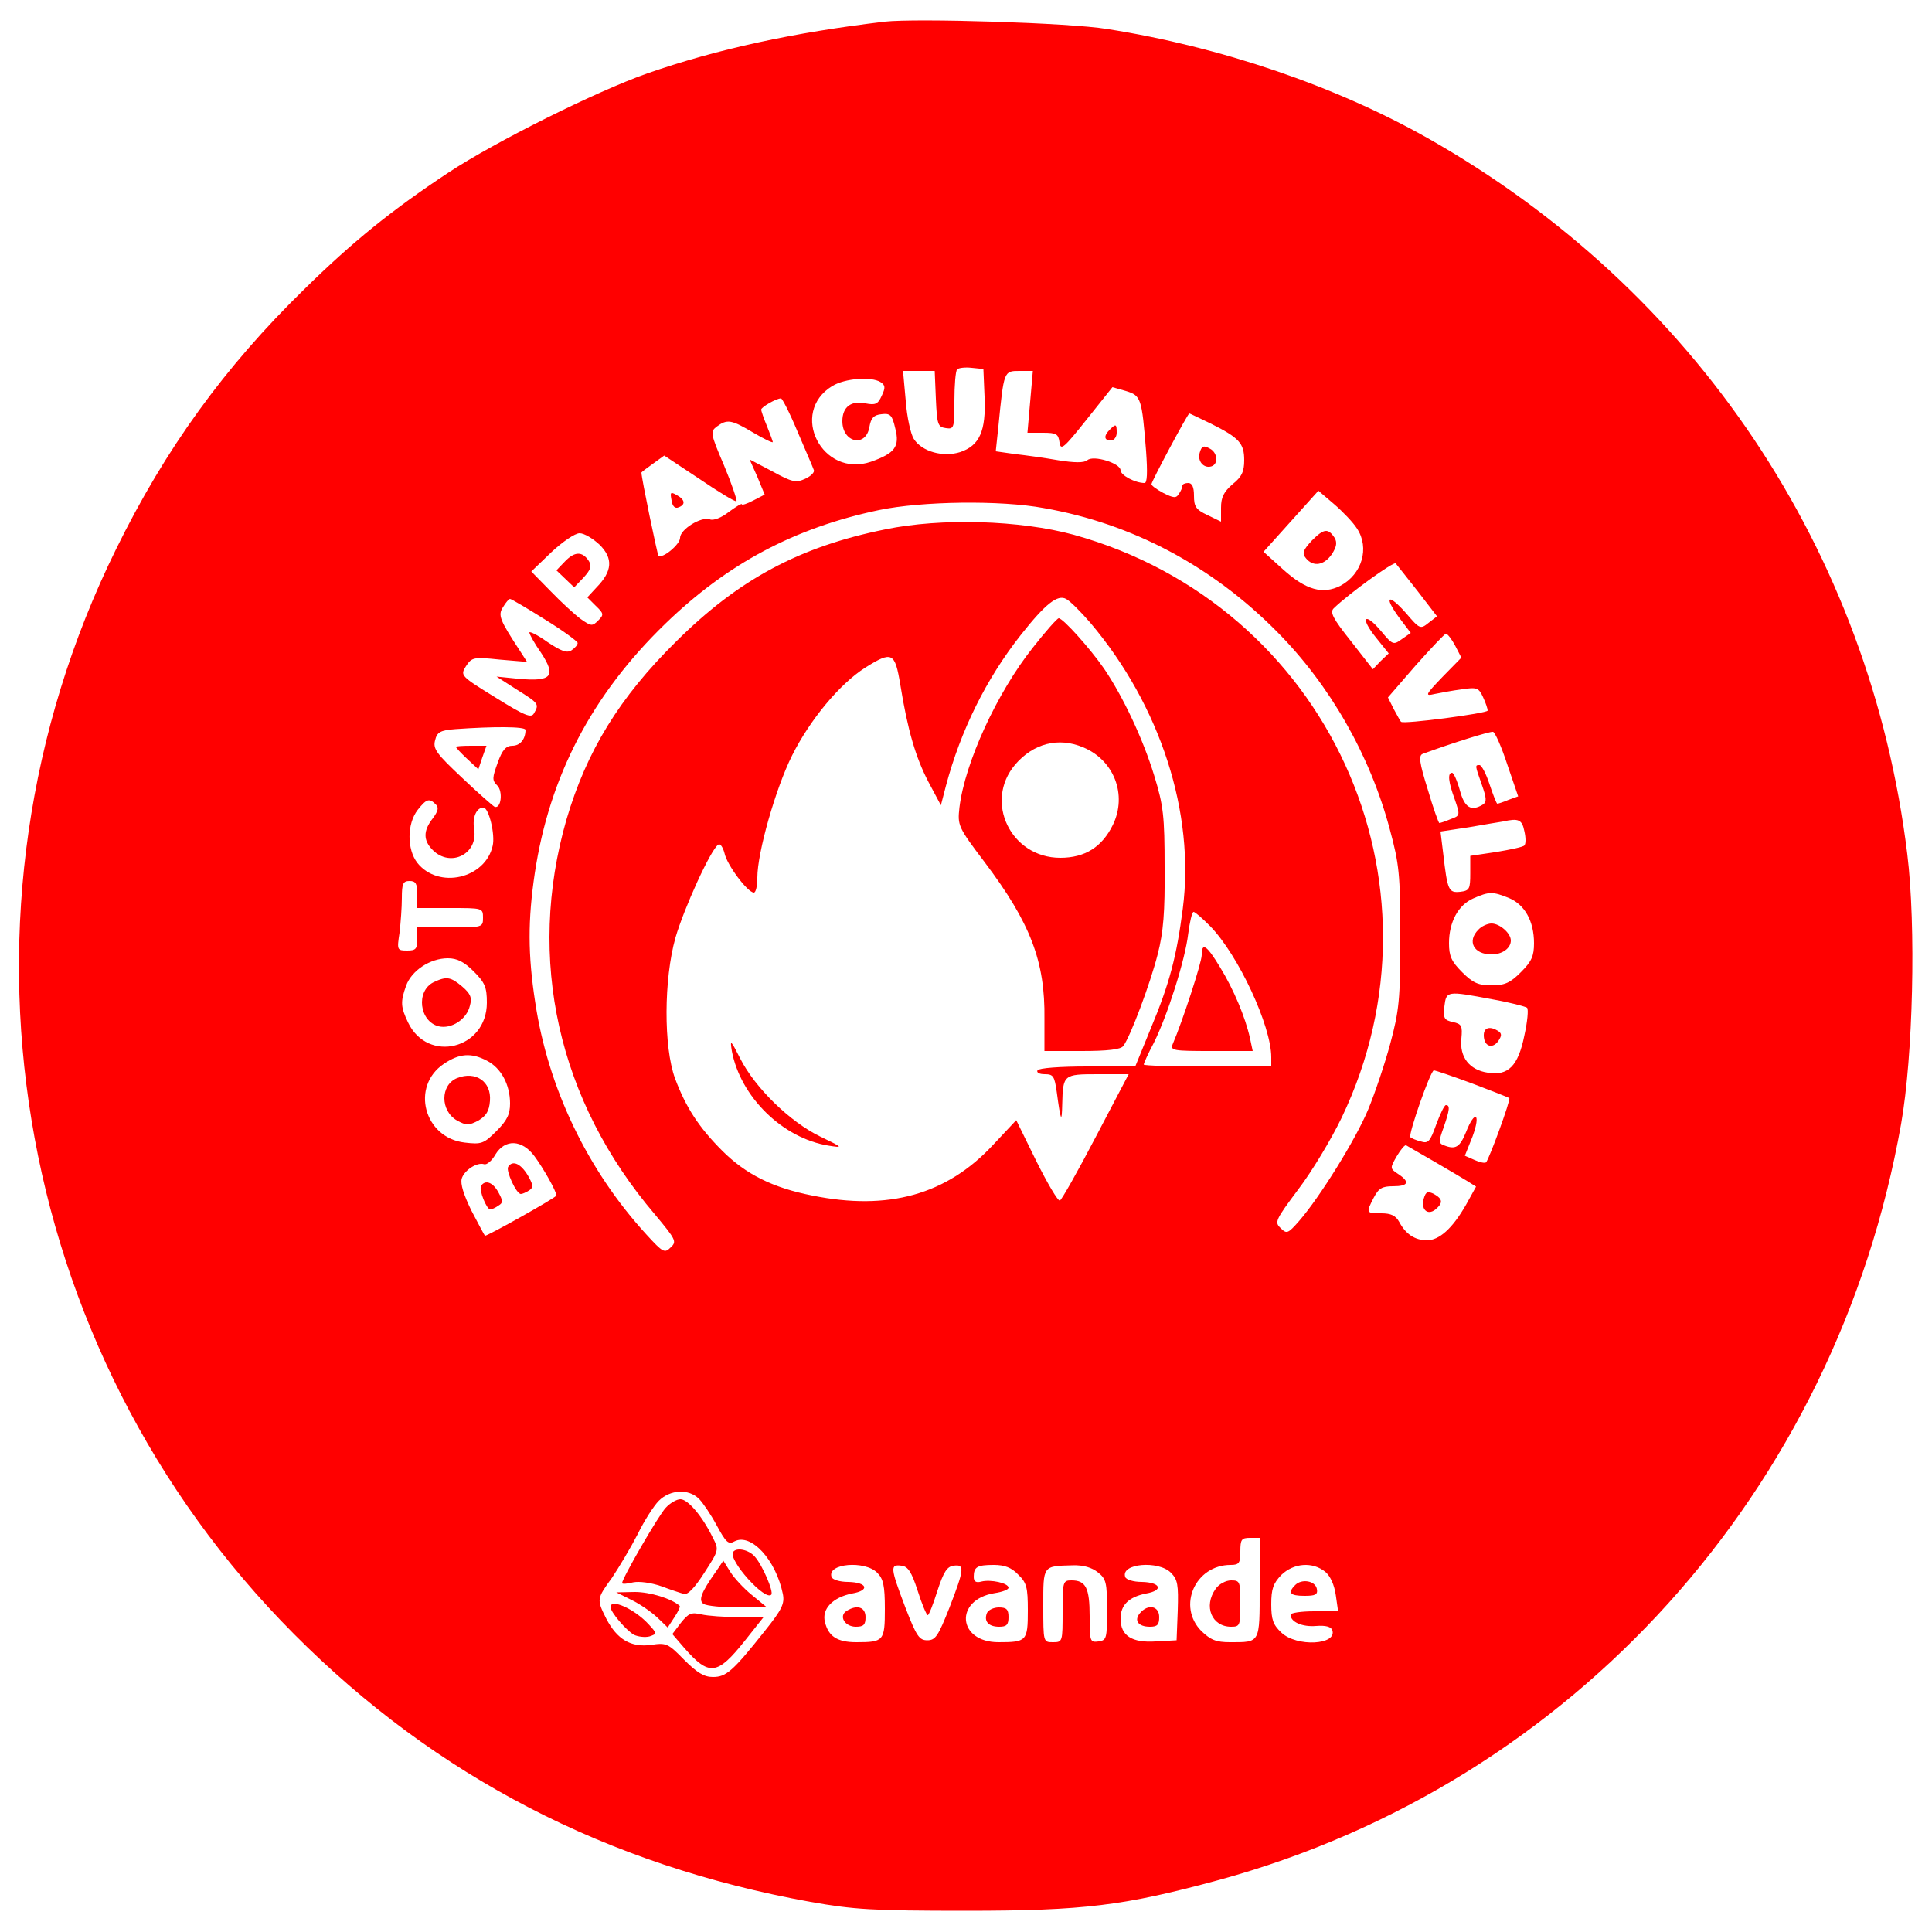
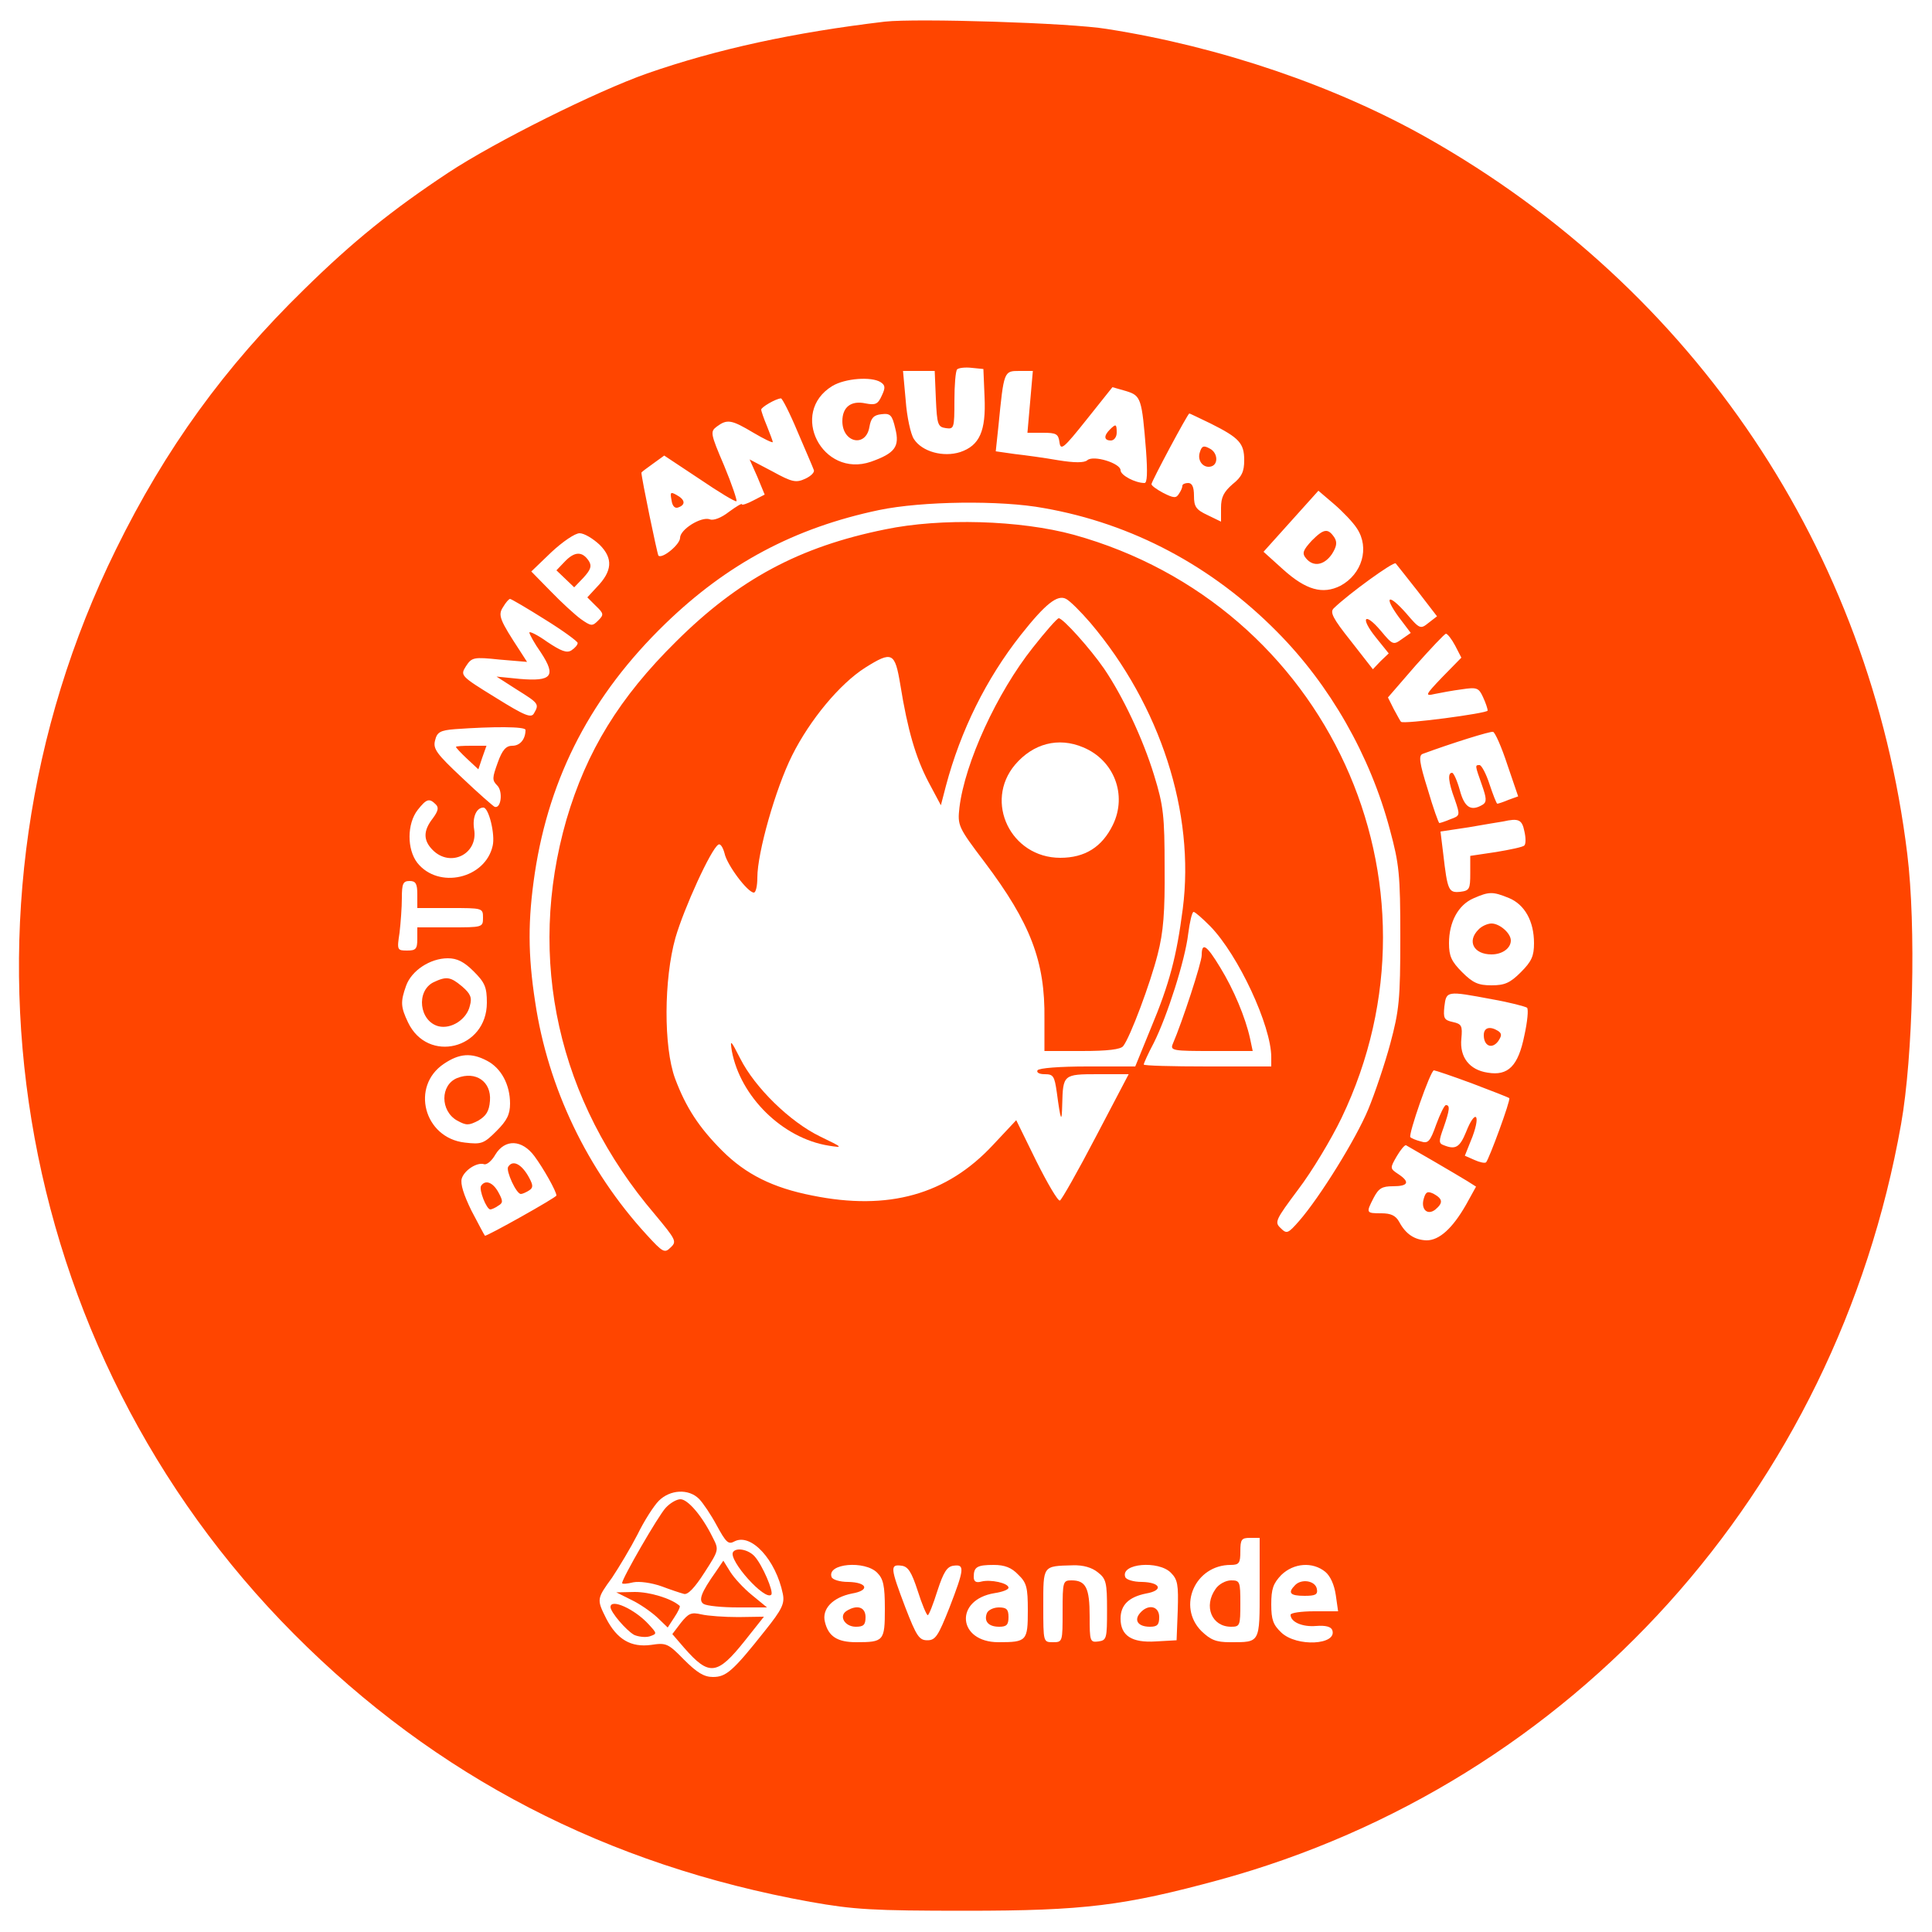
<svg xmlns="http://www.w3.org/2000/svg" version="1.0" width="500pt" height="500pt" viewBox="0 0 500 500" preserveAspectRatio="xMidYMid meet">
-   <g transform="translate(0,500) scale(0.1,-0.1)" fill="#FF0000" stroke="none">
+   <g transform="translate(0,500) scale(0.1,-0.1)" fill="#FF4500" stroke="none">
    <path d="M2290 4944 c-236 -28 -434 -71 -615 -134 -131 -46 -394 -177 -515 -257 -145 -96 -247 -178 -373 -302 -205 -200 -359 -412 -487 -673 -461 -936 -275 -2068 461 -2807 367 -369 810 -598 1336 -693 113 -20 160 -23 403 -23 307 0 409 13 656 80 915 251 1596 1007 1764 1956 31 175 39 512 16 699 -96 785 -549 1461 -1242 1853 -237 134 -535 236 -829 282 -95 16 -494 28 -575 19z m258 -971 c4 -89 -13 -126 -63 -143 -44 -14 -99 1 -120 34 -8 12 -18 57 -21 99 l-7 77 41 0 41 0 3 -72 c3 -67 5 -73 26 -76 21 -3 22 0 22 71 0 40 3 77 7 81 4 4 21 6 38 4 l30 -3 3 -72z m118 -13 l-7 -80 40 0 c35 0 40 -3 43 -25 3 -22 11 -15 70 59 l67 84 35 -10 c39 -12 41 -18 52 -155 4 -56 3 -83 -4 -83 -24 0 -62 20 -62 33 0 18 -70 40 -86 26 -8 -7 -33 -7 -76 0 -34 6 -85 13 -112 16 l-49 7 7 66 c14 142 14 142 54 142 l35 0 -7 -80z m-387 51 c12 -8 13 -14 3 -35 -10 -22 -16 -25 -42 -20 -37 8 -60 -9 -60 -46 0 -56 61 -69 70 -15 4 23 11 31 31 33 23 3 28 -2 36 -37 12 -47 -1 -64 -63 -86 -126 -43 -213 127 -100 196 33 20 101 25 125 10z m-215 -128 c21 -49 40 -93 42 -99 3 -6 -7 -16 -22 -23 -24 -11 -34 -9 -85 19 l-59 31 20 -45 19 -46 -29 -15 c-17 -9 -30 -13 -30 -10 0 3 -15 -6 -34 -20 -19 -15 -40 -23 -49 -19 -22 8 -77 -26 -77 -48 0 -17 -46 -55 -56 -46 -3 4 -44 201 -44 215 0 1 13 11 30 23 l29 21 92 -61 c50 -34 93 -60 95 -57 2 2 -12 44 -32 92 -36 84 -36 88 -19 101 27 20 38 18 95 -16 27 -16 50 -27 50 -24 0 2 -7 21 -15 41 -8 19 -15 39 -15 43 0 6 37 28 51 29 3 1 23 -38 43 -86z m1069 21 c74 -37 87 -51 87 -95 0 -29 -6 -43 -30 -62 -23 -20 -30 -34 -30 -61 l0 -36 -35 17 c-30 14 -35 22 -35 50 0 23 -5 33 -15 33 -8 0 -15 -3 -15 -7 0 -5 -4 -14 -9 -21 -7 -12 -14 -11 -40 2 -17 9 -31 19 -31 23 0 7 94 183 98 183 1 0 26 -12 55 -26z m379 -272 c33 -50 13 -118 -43 -148 -46 -23 -89 -11 -148 42 l-51 46 71 79 71 79 41 -35 c22 -19 49 -47 59 -63z m-810 53 c228 -40 435 -150 603 -320 137 -138 241 -320 292 -512 24 -89 27 -115 27 -278 0 -162 -3 -190 -26 -276 -14 -52 -40 -129 -57 -170 -32 -77 -125 -227 -179 -289 -29 -33 -32 -34 -48 -18 -16 15 -13 21 46 100 35 46 85 129 112 185 292 609 -37 1327 -693 1509 -139 38 -344 44 -488 14 -223 -45 -380 -130 -541 -290 -147 -145 -232 -284 -284 -461 -104 -361 -22 -728 229 -1022 54 -65 57 -70 41 -85 -16 -16 -20 -14 -63 33 -153 167 -255 380 -288 602 -19 123 -19 212 -1 333 38 252 148 462 338 646 160 155 334 248 553 294 110 23 315 26 427 5z m-1150 -95 c35 -35 33 -68 -8 -110 l-24 -26 22 -22 c21 -20 21 -23 6 -38 -15 -15 -18 -15 -45 4 -15 11 -50 43 -78 72 l-50 51 52 50 c29 27 61 49 73 49 12 0 35 -14 52 -30z m2117 -120 l50 -65 -22 -17 c-21 -17 -23 -16 -58 25 -46 52 -59 45 -19 -10 l31 -41 -23 -16 c-22 -16 -24 -15 -54 21 -43 51 -55 35 -13 -17 l33 -41 -21 -20 -20 -21 -57 73 c-47 59 -55 75 -44 85 38 37 154 121 160 116 3 -4 29 -36 57 -72z m-847 -82 c181 -214 271 -492 239 -740 -16 -123 -34 -193 -83 -310 l-40 -98 -124 0 c-71 0 -125 -4 -129 -10 -3 -6 5 -10 19 -10 22 0 25 -5 31 -47 10 -75 13 -81 14 -31 2 77 3 78 92 78 l80 0 -85 -162 c-47 -90 -89 -164 -93 -165 -5 -2 -32 44 -61 102 l-52 106 -60 -64 c-120 -129 -271 -171 -468 -131 -102 20 -172 55 -233 116 -60 60 -94 112 -122 187 -30 82 -29 257 1 364 22 76 92 230 111 241 5 4 12 -7 16 -22 6 -30 60 -102 76 -102 5 0 9 17 9 39 0 64 47 230 90 316 46 92 123 185 189 227 70 44 77 40 91 -44 19 -118 40 -189 73 -252 l32 -60 13 50 c38 143 104 277 194 391 64 81 95 105 117 93 10 -5 38 -33 63 -62z m-1412 9 c47 -29 85 -57 85 -61 0 -5 -7 -13 -16 -19 -12 -8 -27 -2 -63 22 -25 18 -46 28 -46 24 0 -4 13 -28 30 -52 40 -61 28 -75 -55 -68 l-60 6 53 -34 c56 -35 58 -37 44 -61 -7 -13 -23 -7 -100 41 -91 56 -91 57 -76 81 15 23 20 24 87 17 l71 -6 -18 28 c-53 81 -58 93 -44 114 7 12 15 21 18 21 3 0 44 -24 90 -53z m2356 -68 l16 -31 -49 -50 c-45 -47 -46 -50 -20 -44 15 3 46 9 70 12 39 6 44 4 55 -20 7 -15 12 -30 12 -35 0 -7 -219 -36 -224 -29 -2 1 -10 17 -19 33 l-15 30 71 82 c40 45 75 82 79 83 4 0 15 -14 24 -31z m-2406 -218 c0 -24 -14 -41 -34 -41 -16 0 -26 -10 -38 -44 -14 -39 -15 -45 -1 -59 15 -15 10 -61 -7 -55 -4 2 -42 35 -84 75 -66 62 -76 75 -70 97 5 21 13 26 52 29 98 7 182 7 182 -2z m2541 -90 l28 -82 -25 -9 c-14 -6 -27 -10 -29 -10 -2 0 -11 23 -20 50 -9 28 -21 50 -26 50 -12 0 -12 0 6 -51 12 -34 13 -44 3 -51 -31 -19 -48 -8 -60 37 -7 25 -16 45 -20 45 -12 0 -10 -23 7 -69 14 -41 14 -42 -11 -51 -14 -6 -27 -10 -29 -10 -2 0 -16 39 -30 87 -22 70 -24 88 -13 92 73 27 175 59 182 57 5 -1 22 -39 37 -85z m-2773 -103 c8 -8 6 -17 -8 -36 -25 -32 -25 -57 0 -82 46 -46 118 -10 107 54 -5 31 6 56 24 56 14 0 31 -70 24 -99 -19 -85 -140 -113 -195 -44 -27 35 -27 101 1 137 23 29 30 31 47 14z m2817 -69 c4 -17 4 -33 0 -37 -3 -4 -37 -11 -73 -17 l-67 -10 0 -45 c0 -41 -2 -45 -26 -48 -30 -3 -33 3 -44 99 l-7 57 73 11 c41 7 81 14 89 15 40 9 49 5 55 -25z m-2865 -164 l0 -35 85 0 c84 0 85 0 85 -25 0 -25 -1 -25 -85 -25 l-85 0 0 -30 c0 -26 -4 -30 -26 -30 -26 0 -27 1 -20 46 3 26 6 66 6 90 0 37 3 44 20 44 16 0 20 -7 20 -35z m2825 -9 c41 -17 65 -60 65 -117 0 -33 -6 -47 -34 -75 -28 -28 -42 -34 -76 -34 -34 0 -48 6 -76 34 -28 28 -34 42 -34 75 0 55 24 99 63 116 41 18 50 18 92 1z m-773 -73 c73 -75 158 -258 158 -339 l0 -24 -165 0 c-91 0 -165 2 -165 5 0 3 11 28 26 56 35 70 81 214 89 282 4 31 10 57 14 57 4 0 23 -17 43 -37z m-1906 -117 c29 -29 34 -41 34 -81 0 -120 -153 -158 -204 -51 -19 40 -20 53 -5 95 14 39 62 71 108 71 24 0 42 -9 67 -34z m2635 -72 c46 -8 87 -19 91 -22 4 -4 1 -36 -7 -72 -16 -79 -42 -105 -95 -96 -47 7 -73 40 -68 88 3 33 1 38 -22 43 -23 5 -25 10 -22 40 5 41 6 41 123 19z m-2601 -159 c37 -19 60 -62 60 -111 0 -28 -8 -44 -35 -71 -33 -33 -39 -35 -82 -30 -106 12 -141 146 -54 204 40 27 71 29 111 8z m2550 -59 c50 -19 94 -36 96 -38 4 -5 -52 -157 -60 -166 -3 -3 -17 0 -30 6 l-25 11 20 50 c22 60 6 70 -17 11 -16 -39 -27 -46 -57 -34 -14 5 -14 10 -1 46 16 46 17 58 6 58 -4 0 -15 -23 -25 -50 -16 -45 -21 -50 -40 -44 -12 3 -24 8 -27 11 -6 6 52 173 61 173 3 0 48 -15 99 -34z m-2427 -188 c23 -31 57 -91 57 -102 0 -5 -182 -107 -185 -104 -2 2 -17 31 -35 65 -20 41 -29 69 -25 83 7 22 40 43 58 37 7 -2 20 9 29 25 25 41 69 39 101 -4z m2327 -13 c36 -21 75 -44 88 -52 l22 -14 -26 -47 c-35 -61 -69 -92 -102 -92 -31 1 -54 16 -71 48 -9 16 -21 22 -46 22 -40 0 -40 1 -20 40 13 25 22 30 50 30 40 0 45 11 13 32 -21 14 -21 15 -3 46 10 17 21 30 24 28 3 -2 35 -20 71 -41z m-1901 -874 c10 -10 31 -41 46 -69 24 -44 30 -50 46 -41 43 22 107 -48 125 -136 5 -25 -2 -40 -46 -95 -84 -106 -101 -120 -135 -120 -23 0 -41 11 -75 45 -41 42 -46 44 -85 38 -52 -7 -88 14 -116 68 -25 50 -25 51 15 106 18 27 48 77 66 112 17 35 42 74 55 87 29 29 77 32 104 5z m1451 -230 c0 -145 2 -141 -77 -141 -36 0 -50 6 -74 29 -63 64 -16 171 76 171 22 0 25 5 25 35 0 31 3 35 25 35 l25 0 0 -129z m-990 39 c16 -16 20 -33 20 -94 0 -83 -3 -86 -74 -86 -49 0 -72 15 -81 52 -9 34 20 64 70 74 47 8 40 29 -10 30 -22 0 -41 6 -43 13 -12 35 86 43 118 11z m105 -47 c11 -35 23 -63 26 -63 3 0 14 28 25 63 16 49 25 63 42 65 29 4 28 -8 -11 -109 -29 -73 -36 -84 -57 -84 -21 0 -28 10 -57 85 -39 103 -40 112 -10 108 17 -2 26 -16 42 -65z m260 42 c22 -21 25 -33 25 -93 0 -79 -3 -82 -76 -82 -106 0 -115 110 -10 127 20 3 36 9 36 14 0 12 -46 22 -70 16 -14 -4 -20 0 -20 12 0 26 9 31 52 31 28 0 46 -7 63 -25z m206 6 c22 -17 24 -27 24 -98 0 -73 -1 -78 -22 -81 -22 -3 -23 0 -23 65 0 74 -10 93 -47 93 -22 0 -23 -3 -23 -80 0 -79 0 -80 -25 -80 -25 0 -25 0 -25 94 0 105 -2 103 76 105 28 1 50 -6 65 -18z m189 -1 c18 -18 20 -31 18 -98 l-3 -77 -54 -3 c-62 -4 -91 15 -91 59 0 35 21 56 66 65 46 8 38 29 -11 30 -22 0 -41 6 -43 13 -12 35 86 43 118 11z m400 2 c13 -11 23 -33 27 -60 l6 -42 -62 0 c-33 0 -61 -4 -61 -9 0 -19 31 -32 66 -29 25 2 39 -2 42 -11 13 -38 -92 -44 -132 -6 -21 20 -26 33 -26 73 0 40 5 54 26 76 32 31 81 35 114 8z" />
    <path d="M2872 3888 c-16 -16 -15 -28 3 -28 8 0 15 9 15 20 0 23 -2 24 -18 8z" />
    <path d="M1738 3705 c2 -15 9 -22 18 -18 19 7 17 20 -5 32 -16 9 -17 7 -13 -14z" />
    <path d="M3105 3829 c-7 -22 10 -42 30 -36 19 6 16 36 -4 46 -16 9 -21 7 -26 -10z" />
    <path d="M3395 3601 c-23 -25 -26 -33 -15 -46 19 -23 47 -18 67 11 12 19 14 30 7 42 -17 26 -28 24 -59 -7z" />
    <path d="M1462 3547 l-22 -23 23 -22 23 -22 24 25 c19 21 22 30 14 43 -17 26 -37 25 -62 -1z" />
    <path d="M2673 3324 c-93 -117 -176 -298 -190 -414 -5 -46 -4 -50 65 -141 119 -158 157 -257 155 -406 l0 -83 97 0 c66 0 101 4 107 13 18 23 70 162 89 237 15 58 19 110 18 225 0 133 -3 160 -27 238 -29 95 -81 205 -130 277 -36 52 -106 130 -117 130 -4 0 -34 -34 -67 -76z m130 -258 c80 -33 115 -123 77 -201 -28 -57 -72 -85 -136 -85 -128 0 -198 145 -117 241 47 55 112 72 176 45z" />
    <path d="M1894 2280 c22 -118 131 -226 251 -245 38 -6 37 -5 -23 24 -78 38 -168 126 -206 201 -25 49 -27 51 -22 20z" />
    <path d="M1180 3067 c0 -2 13 -16 29 -31 l29 -27 10 30 11 31 -40 0 c-21 0 -39 -1 -39 -3z" />
    <path d="M3826 2594 c-30 -30 -12 -64 34 -64 28 0 50 16 50 36 0 19 -29 44 -50 44 -10 0 -26 -7 -34 -16z" />
    <path d="M3110 2528 c0 -19 -50 -172 -75 -230 -7 -17 2 -18 100 -18 l107 0 -7 33 c-12 54 -42 126 -77 183 -35 58 -48 67 -48 32z" />
    <path d="M1122 2458 c-46 -23 -37 -101 13 -114 33 -8 73 18 81 53 6 21 2 31 -20 50 -30 25 -40 27 -74 11z" />
    <path d="M3840 2321 c0 -28 21 -37 37 -16 10 15 10 20 0 27 -21 13 -37 9 -37 -11z" />
    <path d="M1183 2210 c-44 -18 -44 -85 0 -110 24 -13 30 -13 55 0 20 12 28 24 30 51 4 50 -37 78 -85 59z" />
    <path d="M1315 1980 c-6 -10 21 -70 33 -70 4 0 13 4 21 9 11 7 11 13 1 32 -19 36 -43 49 -55 29z" />
    <path d="M1245 1931 c-6 -10 14 -61 24 -61 3 0 13 4 21 10 12 7 12 12 0 34 -14 26 -34 34 -45 17z" />
    <path d="M3685 1899 c-9 -28 9 -46 30 -29 20 17 19 27 -4 40 -16 8 -21 6 -26 -11z" />
    <path d="M1723 1098 c-19 -20 -113 -183 -113 -195 0 -3 13 -2 29 2 16 3 46 -1 72 -10 24 -9 51 -18 59 -20 10 -3 28 16 53 55 38 59 38 59 21 92 -27 55 -64 98 -83 98 -10 0 -27 -10 -38 -22z" />
    <path d="M1897 983 c-12 -21 83 -127 99 -110 7 7 -23 77 -43 99 -16 18 -48 24 -56 11z" />
    <path d="M1853 933 c-39 -55 -46 -75 -32 -84 8 -5 48 -9 89 -9 l75 0 -39 32 c-21 17 -46 44 -56 60 l-18 29 -19 -28z" />
    <path d="M1635 859 c21 -10 51 -31 66 -45 l27 -26 17 26 c10 15 16 28 14 30 -21 19 -77 36 -116 36 l-48 -1 40 -20z" />
    <path d="M1580 841 c0 -13 40 -60 61 -72 11 -5 29 -7 40 -4 20 7 20 7 -3 32 -36 39 -98 67 -98 44z" />
    <path d="M1762 800 l-22 -29 31 -36 c64 -73 85 -71 156 18 l50 63 -66 -1 c-36 0 -79 3 -96 7 -26 6 -33 3 -53 -22z" />
    <path d="M3146 888 c-32 -45 -10 -98 40 -98 23 0 24 3 24 60 0 57 -1 60 -24 60 -14 0 -32 -10 -40 -22z" />
    <path d="M2191 831 c-21 -13 -5 -41 24 -41 20 0 25 5 25 25 0 26 -22 33 -49 16z" />
    <path d="M2554 825 c-8 -21 4 -35 32 -35 19 0 24 5 24 25 0 20 -5 25 -25 25 -14 0 -28 -7 -31 -15z" />
    <path d="M2950 825 c-16 -19 -4 -35 26 -35 19 0 24 5 24 25 0 29 -29 35 -50 10z" />
    <path d="M3352 898 c-20 -20 -14 -28 24 -28 28 0 35 3 32 18 -4 21 -39 27 -56 10z" />
  </g>
</svg>
